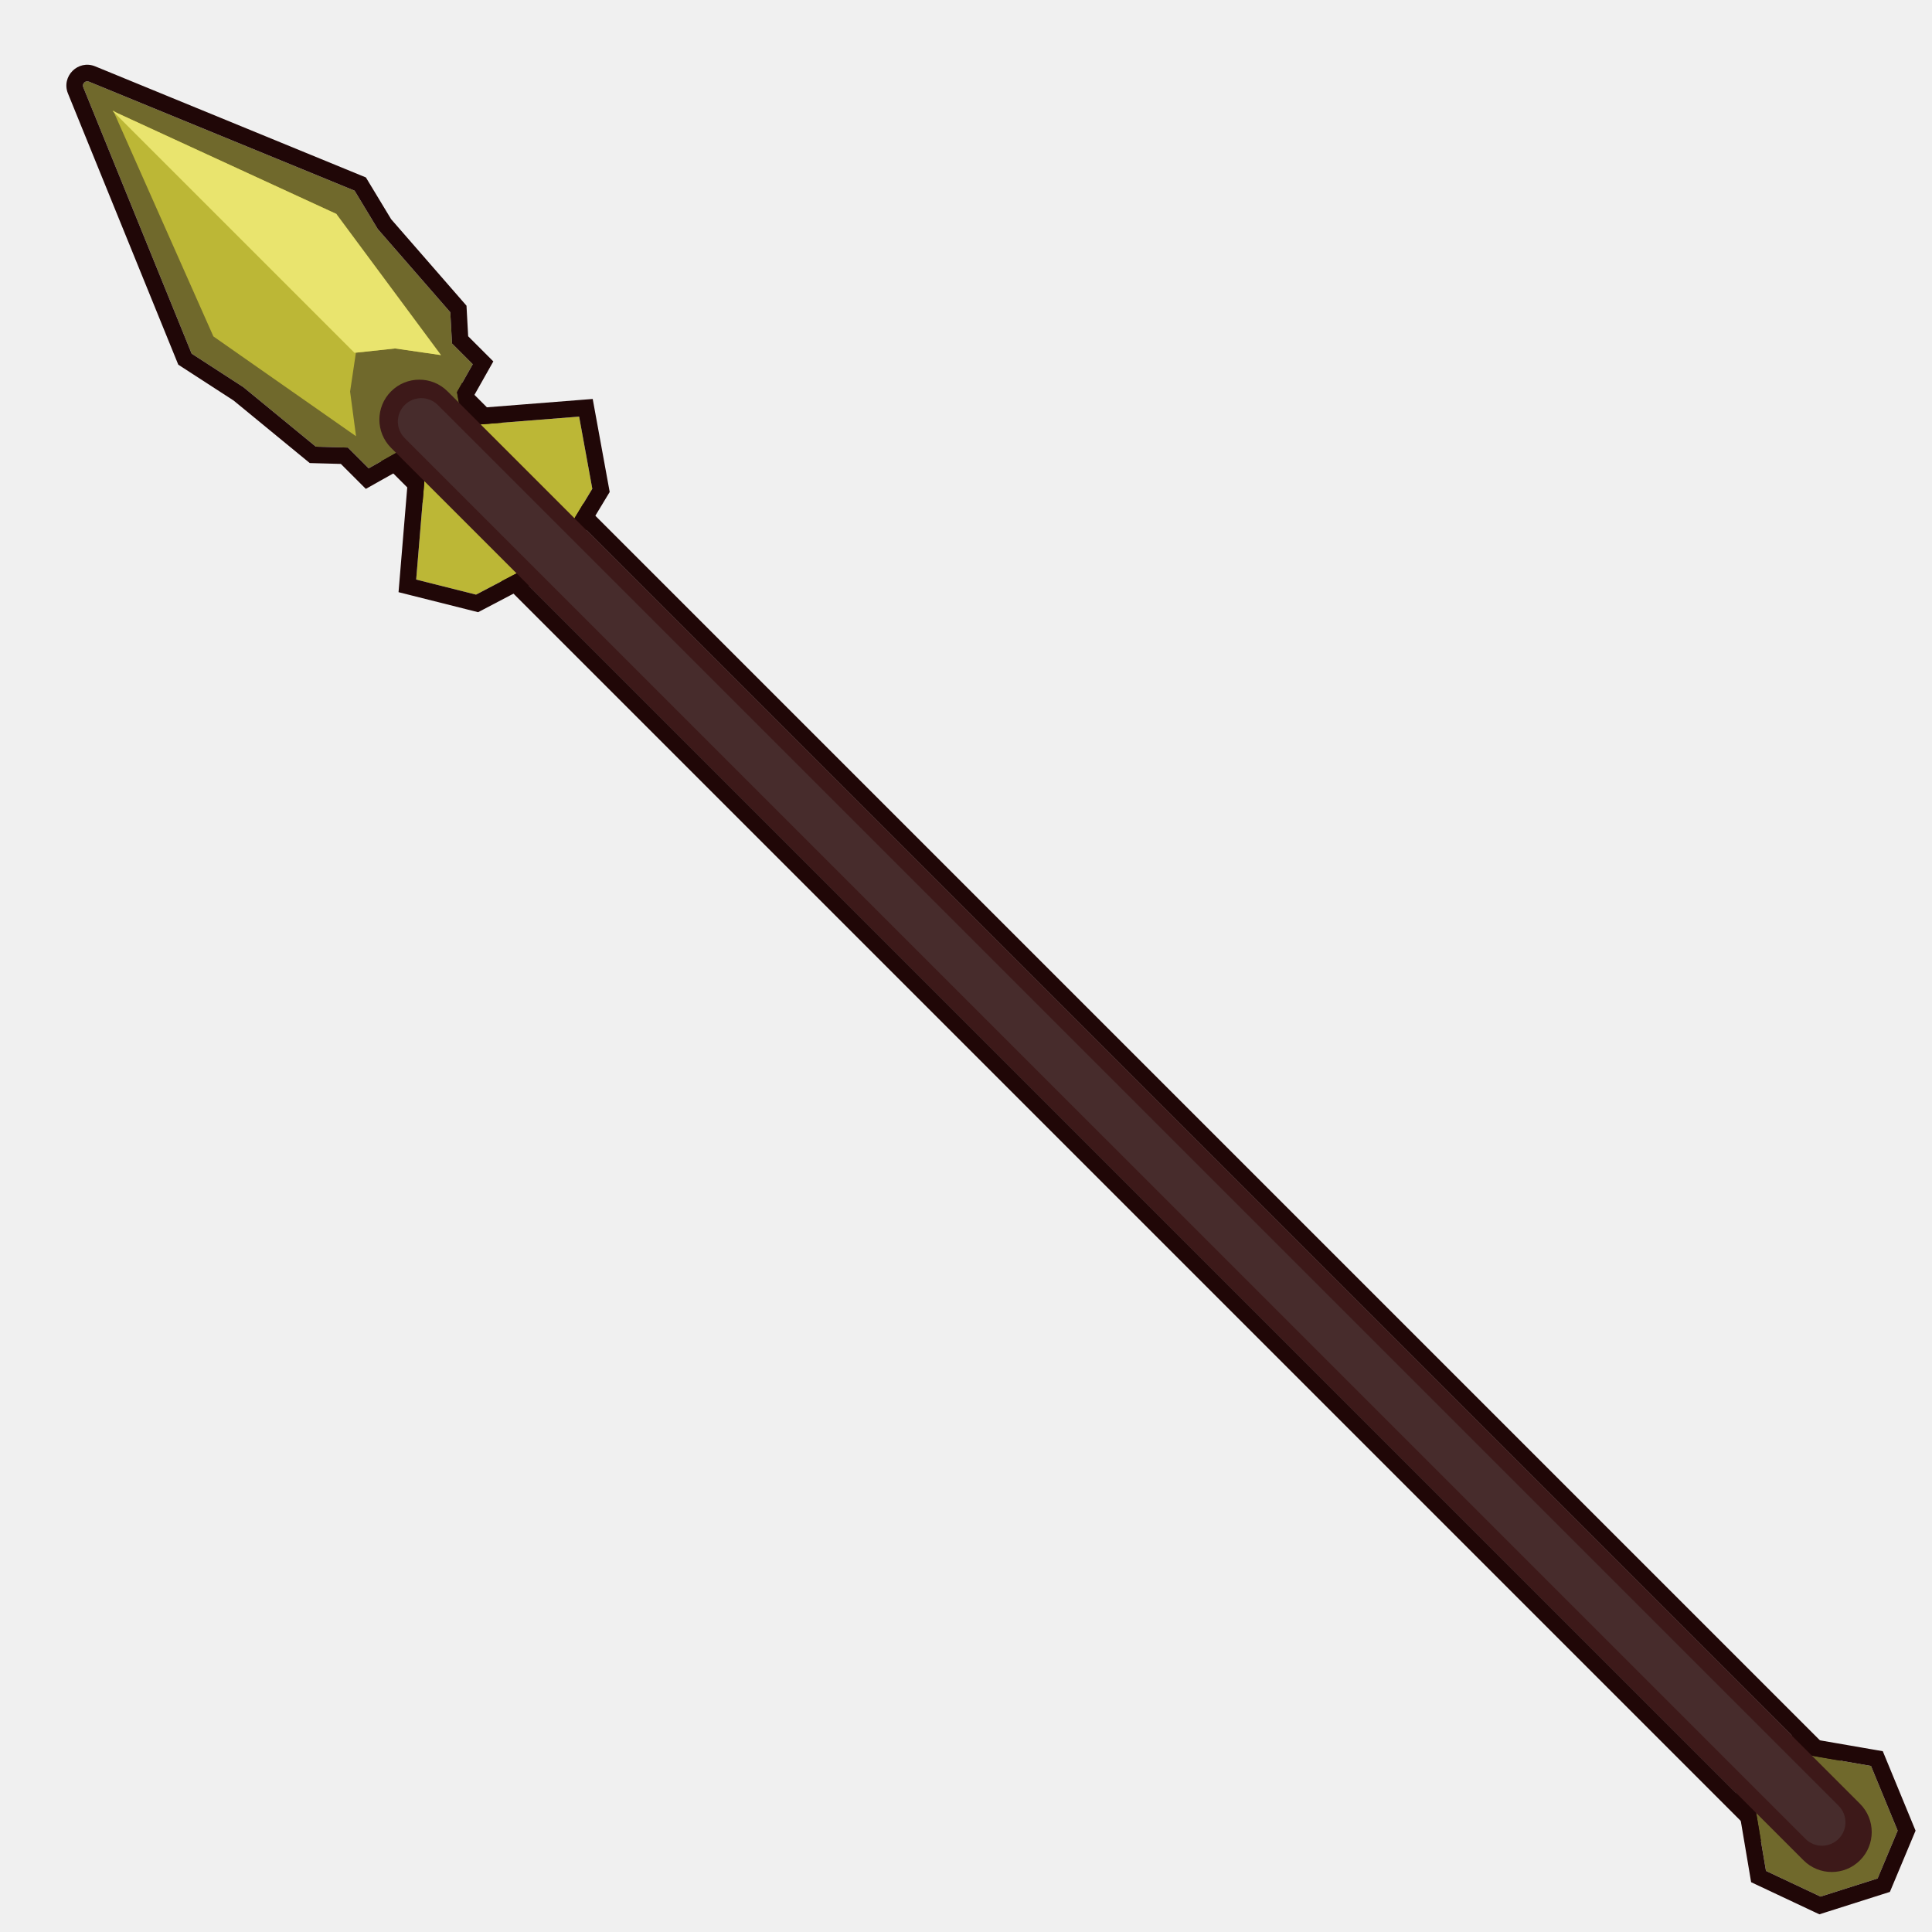
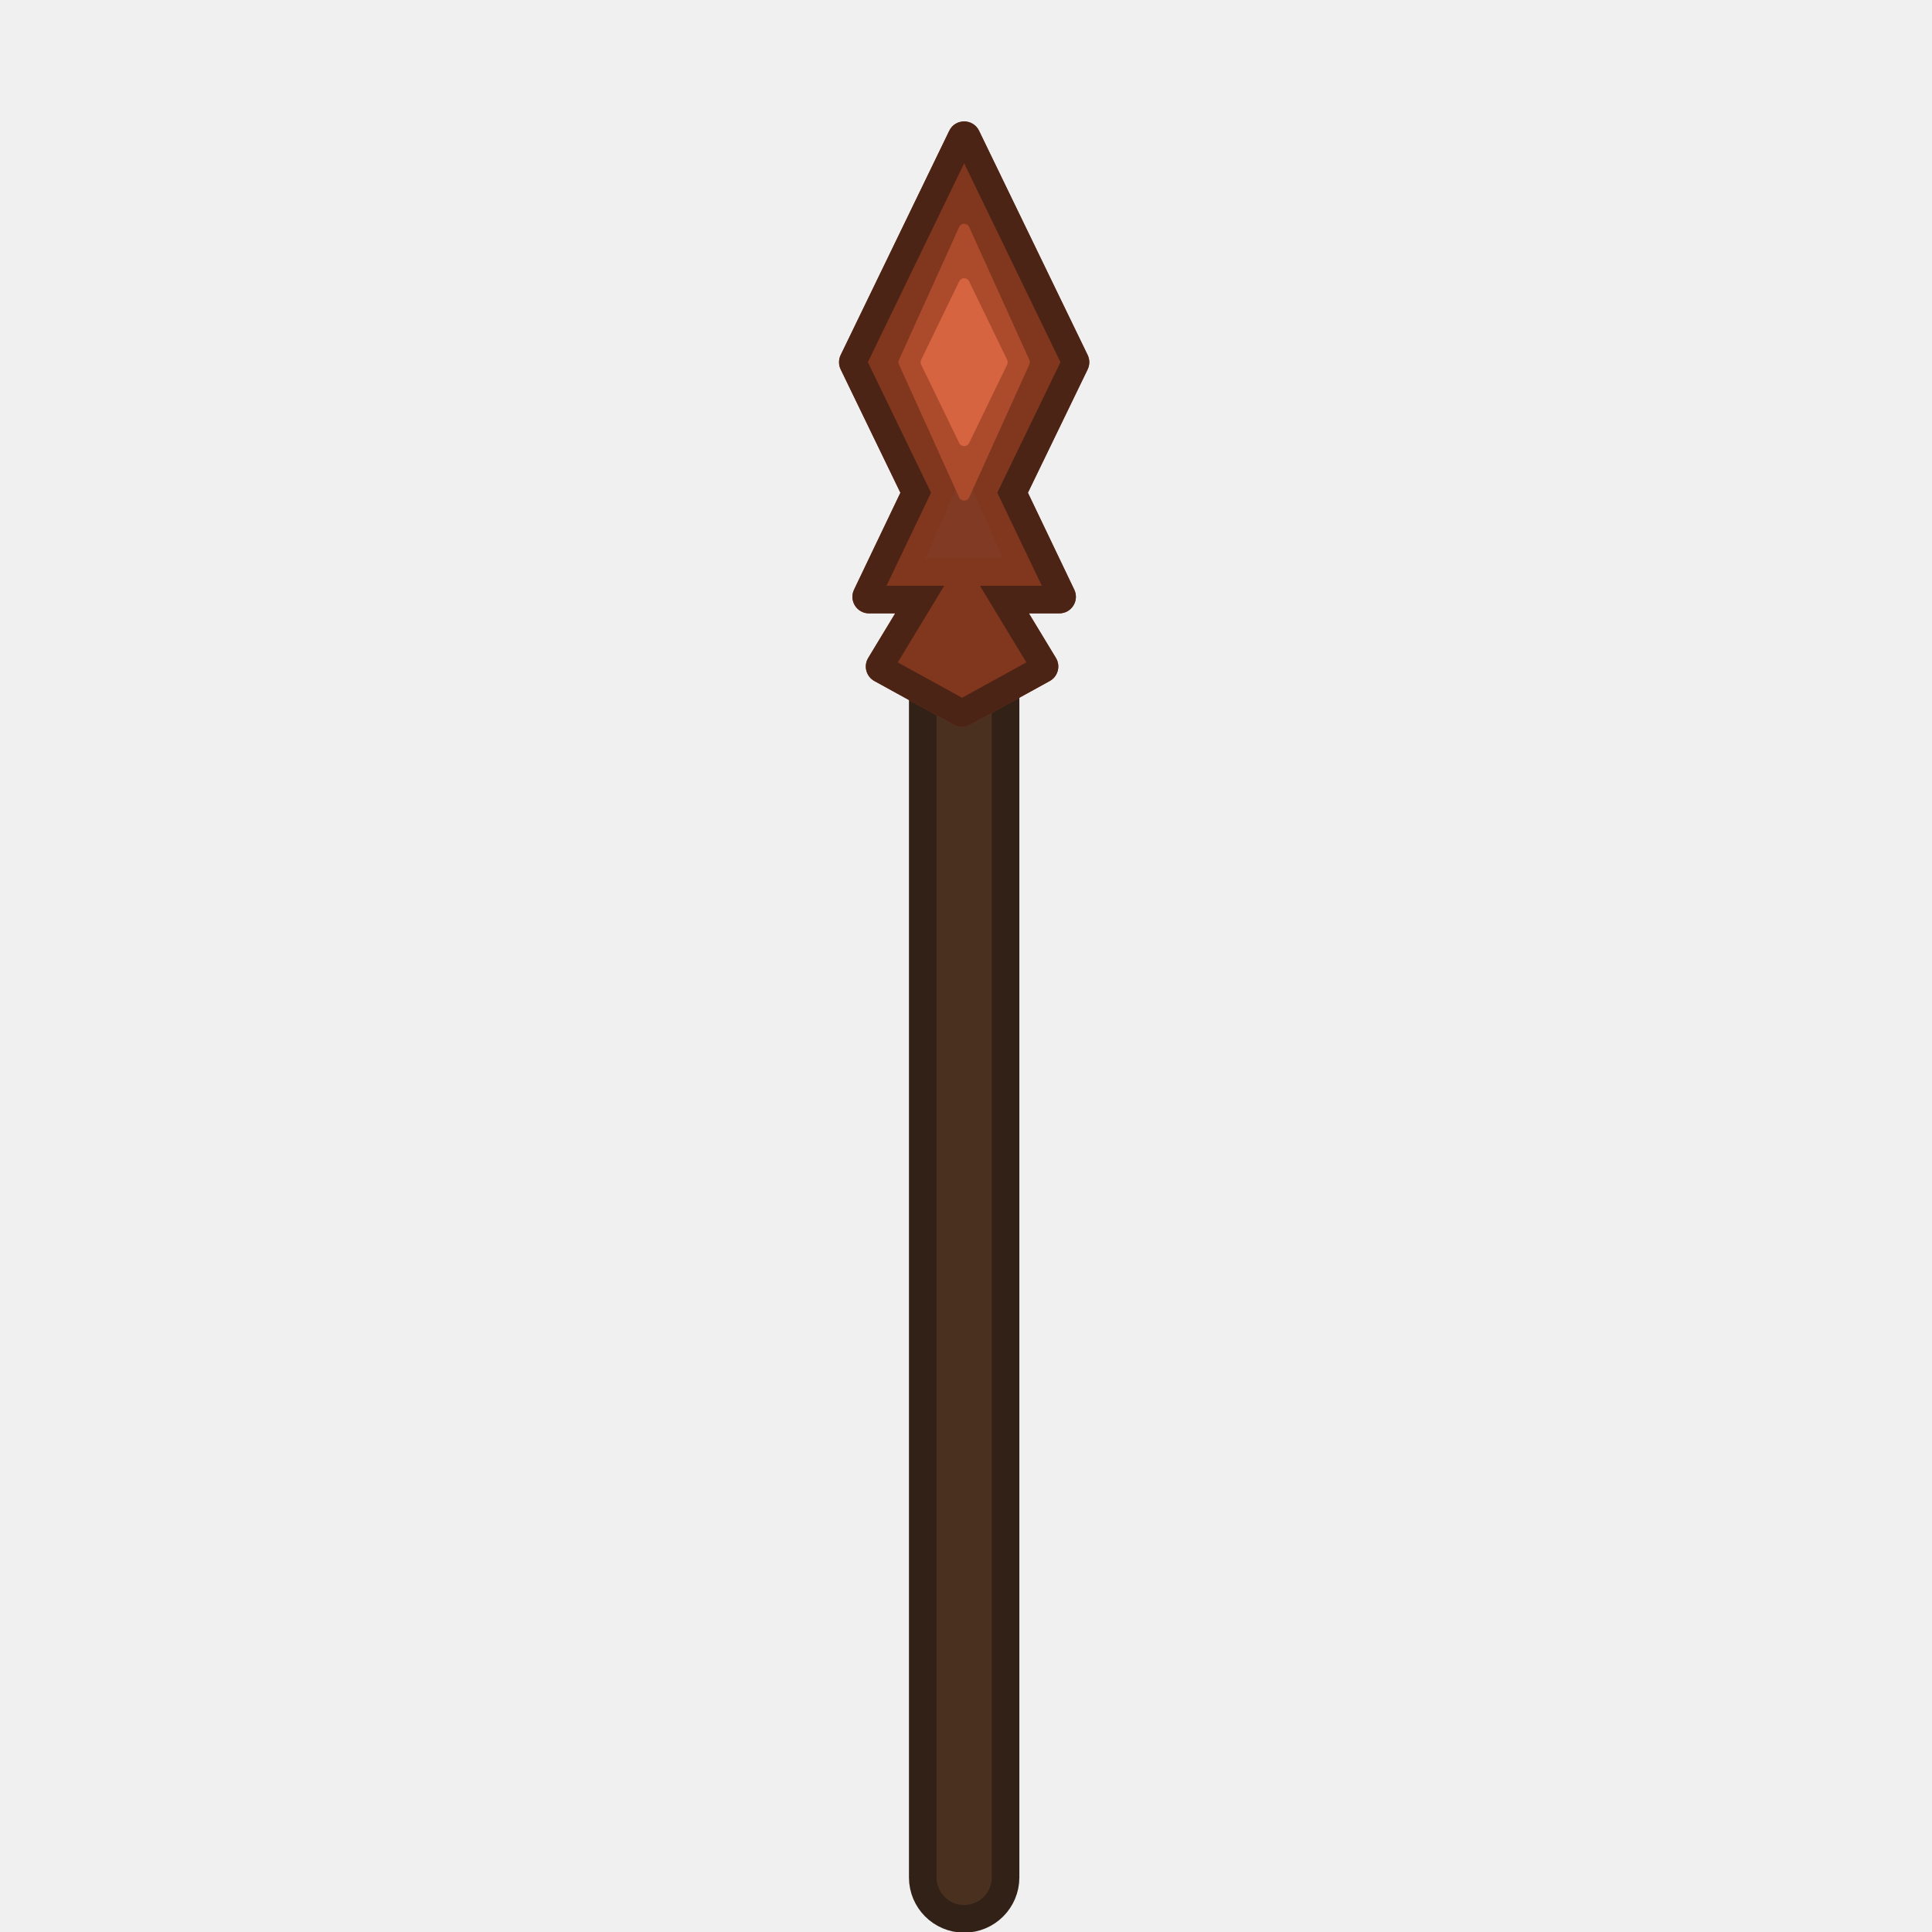
- <svg xmlns="http://www.w3.org/2000/svg" width="501" height="501" viewBox="0 0 501 501" fill="none">
-   <g clip-path="url(#clip0_147_61)">
-     <mask id="path-1-outside-1_147_61" maskUnits="userSpaceOnUse" x="84.995" y="84.871" width="410.829" height="410.829" fill="black">
-       <rect fill="white" x="84.995" y="84.871" width="410.829" height="410.829" />
-       <path d="M113.059 98.482C109.557 94.98 103.878 94.98 100.376 98.482L98.408 100.45C94.906 103.952 94.906 109.631 98.408 113.133L467.657 482.382C471.159 485.884 476.838 485.884 480.34 482.382L482.308 480.414C485.81 476.912 485.81 471.234 482.308 467.731L113.059 98.482Z" />
+ <svg xmlns="http://www.w3.org/2000/svg" width="350" height="350" viewBox="0 0 350 350" fill="none">
+   <g clip-path="url(#clip0_1236_9)">
+     <path d="M174.667 85.616C178.809 85.616 182.167 88.974 182.167 93.116V340.116C182.167 344.258 178.809 347.616 174.667 347.616C170.525 347.616 167.167 344.258 167.167 340.116V93.116C167.167 88.974 170.525 85.616 174.667 85.616Z" fill="#4A301F" stroke="#322116" stroke-width="5" />
+     <mask id="path-2-inside-1_1236_9" fill="white">
+       <path d="M171.967 23.692C173.06 21.436 176.274 21.436 177.367 23.692L197.034 64.309C197.434 65.134 197.434 66.098 197.034 66.924L186.216 89.264L194.613 106.821C195.566 108.812 194.113 111.116 191.906 111.116H186.397L191.287 119.191C192.17 120.65 191.661 122.552 190.167 123.374L175.733 131.319C174.833 131.815 173.741 131.815 172.84 131.319L158.405 123.374C156.911 122.552 156.403 120.65 157.286 119.191L162.176 111.116H157.427C155.22 111.116 153.768 108.812 154.721 106.821L163.117 89.264L152.3 66.924C151.9 66.098 151.9 65.134 152.3 64.309L171.967 23.692Z" />
    </mask>
-     <path d="M113.059 98.482C109.557 94.98 103.878 94.98 100.376 98.482L98.408 100.45C94.906 103.952 94.906 109.631 98.408 113.133L467.657 482.382C471.159 485.884 476.838 485.884 480.34 482.382L482.308 480.414C485.81 476.912 485.81 471.234 482.308 467.731L113.059 98.482Z" fill="#2F0A0A" />
-     <path d="M482.308 467.731L479.277 470.762L482.308 467.731ZM113.059 98.482L116.09 95.451L113.059 98.482ZM97.344 95.451L95.377 97.418L101.439 103.481L103.407 101.513L97.344 95.451ZM95.377 116.164L464.626 485.413L470.688 479.351L101.439 110.102L95.377 116.164ZM483.371 485.413L485.339 483.446L479.277 477.383L477.309 479.351L483.371 485.413ZM485.339 464.7L116.09 95.451L110.028 101.513L479.277 470.762L485.339 464.7ZM485.339 483.446C490.516 478.269 490.516 469.876 485.339 464.7L479.277 470.762C481.105 472.591 481.105 475.555 479.277 477.383L485.339 483.446ZM464.626 485.413C469.802 490.59 478.195 490.59 483.371 485.413L477.309 479.351C475.481 481.179 472.516 481.179 470.688 479.351L464.626 485.413ZM95.377 97.418C90.2 102.595 90.2 110.988 95.377 116.164L101.439 110.102C99.611 108.274 99.611 105.309 101.439 103.481L95.377 97.418ZM103.407 101.513C105.235 99.685 108.199 99.685 110.028 101.513L116.09 95.451C110.914 90.275 102.521 90.275 97.344 95.451L103.407 101.513Z" fill="#200707" mask="url(#path-1-outside-1_147_61)" />
-     <mask id="path-3-outside-2_147_61" maskUnits="userSpaceOnUse" x="-6.447" y="-6.867" width="158.392" height="158.392" fill="black">
-       <rect fill="white" x="-6.447" y="-6.867" width="158.392" height="158.392" />
-       <path fill-rule="evenodd" clip-rule="evenodd" d="M91.948 49.443L23.055 21.172C22.138 20.796 21.221 21.709 21.595 22.627L49.692 91.698L63.104 100.392L81.911 115.835L90.217 116.063L95.599 121.445L102.794 117.402L121.872 120.432L118.508 101.688L122.593 94.451L117.211 89.069L116.77 80.976L97.951 59.377L91.948 49.443Z" />
-     </mask>
-     <path fill-rule="evenodd" clip-rule="evenodd" d="M91.948 49.443L23.055 21.172C22.138 20.796 21.221 21.709 21.595 22.627L49.692 91.698L63.104 100.392L81.911 115.835L90.217 116.063L95.599 121.445L102.794 117.402L121.872 120.432L118.508 101.688L122.593 94.451L117.211 89.069L116.77 80.976L97.951 59.377L91.948 49.443Z" fill="#70692C" />
-     <path d="M23.055 21.172L21.427 25.138L21.427 25.138L23.055 21.172ZM91.948 49.443L95.617 47.226L94.885 46.014L93.576 45.477L91.948 49.443ZM21.595 22.627L17.624 24.242L17.624 24.242L21.595 22.627ZM49.692 91.698L45.721 93.314L46.229 94.562L47.361 95.296L49.692 91.698ZM63.104 100.392L65.824 97.079L65.638 96.926L65.435 96.794L63.104 100.392ZM81.911 115.835L79.191 119.148L80.325 120.079L81.793 120.12L81.911 115.835ZM90.217 116.063L93.248 113.032L92.041 111.825L90.335 111.778L90.217 116.063ZM95.599 121.445L92.568 124.476L94.866 126.775L97.699 125.182L95.599 121.445ZM102.794 117.402L103.466 113.168L101.993 112.934L100.693 113.665L102.794 117.402ZM121.872 120.432L121.2 124.666L127.158 125.612L126.092 119.674L121.872 120.432ZM118.508 101.688L114.775 99.58L114.016 100.925L114.288 102.445L118.508 101.688ZM122.593 94.451L126.326 96.558L127.927 93.722L125.624 91.42L122.593 94.451ZM117.211 89.069L112.931 89.302L113.02 90.94L114.18 92.1L117.211 89.069ZM116.77 80.976L121.05 80.742L120.97 79.271L120.002 78.159L116.77 80.976ZM97.951 59.377L94.282 61.594L94.474 61.913L94.719 62.194L97.951 59.377ZM21.427 25.138L90.321 53.408L93.576 45.477L24.682 17.206L21.427 25.138ZM25.566 21.012C26.624 23.613 24.026 26.204 21.427 25.138L24.682 17.206C20.251 15.387 15.819 19.806 17.624 24.242L25.566 21.012ZM53.663 90.083L25.566 21.012L17.624 24.242L45.721 93.314L53.663 90.083ZM65.435 96.794L52.024 88.101L47.361 95.296L60.772 103.989L65.435 96.794ZM84.631 112.522L65.824 97.079L60.383 103.705L79.191 119.148L84.631 112.522ZM90.335 111.778L82.029 111.549L81.793 120.12L90.099 120.349L90.335 111.778ZM98.63 118.414L93.248 113.032L87.186 119.095L92.568 124.476L98.63 118.414ZM100.693 113.665L93.499 117.708L97.699 125.182L104.894 121.139L100.693 113.665ZM122.545 116.198L103.466 113.168L102.121 121.636L121.2 124.666L122.545 116.198ZM114.288 102.445L117.653 121.189L126.092 119.674L122.727 100.93L114.288 102.445ZM118.86 92.344L114.775 99.58L122.241 103.795L126.326 96.558L118.86 92.344ZM114.18 92.1L119.562 97.482L125.624 91.42L120.243 86.038L114.18 92.1ZM112.49 81.209L112.931 89.302L121.492 88.835L121.05 80.742L112.49 81.209ZM94.719 62.194L113.538 83.792L120.002 78.159L101.183 56.561L94.719 62.194ZM88.279 51.66L94.282 61.594L101.62 57.16L95.617 47.226L88.279 51.66Z" fill="#200707" mask="url(#path-3-outside-2_147_61)" />
-     <mask id="path-5-outside-3_147_61" maskUnits="userSpaceOnUse" x="82.428" y="82.371" width="89.803" height="89.803" fill="black">
-       <rect fill="white" x="82.428" y="82.371" width="89.803" height="89.803" />
-       <path d="M112.125 111.035L150.177 108.034L153.596 126.752L143.301 143.778L123.447 154.196L107.922 150.29L111.099 112.057C111.145 111.511 111.579 111.078 112.125 111.035Z" />
-     </mask>
-     <path d="M112.125 111.035L150.177 108.034L153.596 126.752L143.301 143.778L123.447 154.196L107.922 150.29L111.099 112.057C111.145 111.511 111.579 111.078 112.125 111.035Z" fill="#BCB736" />
-     <path d="M150.177 108.034L154.394 107.264L153.699 103.456L149.84 103.761L150.177 108.034ZM112.125 111.035L111.788 106.761L112.125 111.035ZM111.099 112.057L115.371 112.412L115.371 112.412L111.099 112.057ZM107.922 150.29L103.649 149.935L103.348 153.56L106.876 154.447L107.922 150.29ZM143.301 143.778L145.293 147.574L146.351 147.019L146.969 145.996L143.301 143.778ZM153.596 126.752L157.264 128.97L158.105 127.58L157.813 125.982L153.596 126.752ZM123.447 154.196L122.401 158.353L123.989 158.753L125.439 157.992L123.447 154.196ZM149.84 103.761L111.788 106.761L112.462 115.308L150.514 112.308L149.84 103.761ZM106.827 111.702L103.649 149.935L112.194 150.645L115.371 112.412L106.827 111.702ZM146.969 145.996L157.264 128.97L149.928 124.534L139.633 141.56L146.969 145.996ZM157.813 125.982L154.394 107.264L145.96 108.804L149.379 127.522L157.813 125.982ZM106.876 154.447L122.401 158.353L124.493 150.039L108.967 146.133L106.876 154.447ZM125.439 157.992L145.293 147.574L141.309 139.982L121.455 150.4L125.439 157.992ZM111.788 106.761C109.147 106.97 107.047 109.061 106.827 111.702L115.371 112.412C115.243 113.96 114.011 115.186 112.462 115.308L111.788 106.761Z" fill="#200707" mask="url(#path-5-outside-3_147_61)" />
-     <mask id="path-7-outside-4_147_61" maskUnits="userSpaceOnUse" x="432.231" y="431.865" width="75.66" height="75.66" fill="black">
-       <rect fill="white" x="432.231" y="431.865" width="75.66" height="75.66" />
-       <path d="M453.951 452.534L485.176 457.937L492.095 474.713L486.896 487.117L472.094 491.819L457.951 485.162L452.658 453.822C452.53 453.062 453.191 452.403 453.951 452.534Z" />
-     </mask>
-     <path d="M453.951 452.534L485.176 457.937L492.095 474.713L486.896 487.117L472.094 491.819L457.951 485.162L452.658 453.822C452.53 453.062 453.191 452.403 453.951 452.534Z" fill="#70692C" />
-     <path d="M485.176 457.937L489.139 456.303L488.237 454.116L485.907 453.713L485.176 457.937ZM453.951 452.534L453.22 456.758L453.22 456.758L453.951 452.534ZM452.658 453.822L448.431 454.536L448.431 454.536L452.658 453.822ZM457.951 485.162L453.724 485.876L454.097 488.087L456.125 489.041L457.951 485.162ZM486.896 487.117L488.194 491.202L490.083 490.602L490.849 488.774L486.896 487.117ZM492.095 474.713L496.048 476.37L496.738 474.726L496.058 473.079L492.095 474.713ZM472.094 491.819L470.268 495.698L471.789 496.413L473.392 495.904L472.094 491.819ZM485.907 453.713L454.682 448.31L453.22 456.758L484.445 462.161L485.907 453.713ZM448.431 454.536L453.724 485.876L462.178 484.449L456.885 453.108L448.431 454.536ZM490.849 488.774L496.048 476.37L488.141 473.056L482.942 485.46L490.849 488.774ZM496.058 473.079L489.139 456.303L481.213 459.572L488.132 476.348L496.058 473.079ZM456.125 489.041L470.268 495.698L473.919 487.94L459.776 481.284L456.125 489.041ZM473.392 495.904L488.194 491.202L485.598 483.031L470.796 487.733L473.392 495.904ZM454.682 448.31C451.009 447.675 447.811 450.86 448.431 454.536L456.885 453.108C457.249 455.263 455.374 457.131 453.22 456.758L454.682 448.31Z" fill="#200707" mask="url(#path-7-outside-4_147_61)" />
-     <path fill-rule="evenodd" clip-rule="evenodd" d="M92.231 91.461L92.274 91.57L90.784 101.546L92.327 113.122L55.333 87.234L29.534 29.103L29.18 28.75L29.428 28.863L29.317 28.613L30.363 29.294L87.23 55.477L94.572 81.029L114.372 92.088L102.462 90.362L92.231 91.461Z" fill="#BCB736" />
-     <path d="M91.925 91.493L29.181 28.75L87.231 55.477L114.372 92.088L102.462 90.362L91.925 91.493Z" fill="#E9E46E" />
-     <rect width="20.719" height="538.705" rx="10.36" transform="matrix(-0.707107 0.707107 0.707107 0.707107 108.738 94.1614)" fill="#3D1919" />
-     <rect width="12.146" height="525.844" rx="6.073" transform="matrix(-0.707107 0.707107 0.707107 0.707107 109.243 100.729)" fill="#472C2C" />
+     <path d="M171.967 23.692C173.06 21.436 176.274 21.436 177.367 23.692L197.034 64.309C197.434 65.134 197.434 66.098 197.034 66.924L186.216 89.264L194.613 106.821C195.566 108.812 194.113 111.116 191.906 111.116H186.397L191.287 119.191C192.17 120.65 191.661 122.552 190.167 123.374L175.733 131.319C174.833 131.815 173.741 131.815 172.84 131.319L158.405 123.374C156.911 122.552 156.403 120.65 157.286 119.191L162.176 111.116H157.427C155.22 111.116 153.768 108.812 154.721 106.821L163.117 89.264L152.3 66.924C151.9 66.098 151.9 65.134 152.3 64.309L171.967 23.692Z" fill="#81361E" />
+     <path d="M171.967 23.692L176.467 25.871L176.467 25.871L171.967 23.692ZM177.367 23.692L172.867 25.871L172.867 25.871L177.367 23.692ZM197.034 64.309L201.535 62.13L201.534 62.13L197.034 64.309ZM197.034 66.924L201.534 69.103L201.534 69.103L197.034 66.924ZM186.216 89.264L181.716 87.084L180.667 89.25L181.705 91.421L186.216 89.264ZM194.613 106.821L199.124 104.664L199.124 104.664L194.613 106.821ZM186.397 111.116V106.116H177.525L182.12 113.706L186.397 111.116ZM191.287 119.191L195.564 116.602L195.564 116.602L191.287 119.191ZM190.167 123.374L192.578 127.754L192.578 127.754L190.167 123.374ZM175.733 131.319L173.322 126.939L173.322 126.939L175.733 131.319ZM172.84 131.319L175.251 126.939L175.251 126.939L172.84 131.319ZM158.405 123.374L155.994 127.754L155.994 127.754L158.405 123.374ZM157.286 119.191L153.009 116.602H153.009L157.286 119.191ZM162.176 111.116L166.453 113.706L171.049 106.116H162.176V111.116ZM157.427 111.116L157.426 116.116H157.427V111.116ZM154.721 106.821L159.231 108.979L159.231 108.978L154.721 106.821ZM163.117 89.264L167.628 91.421L168.666 89.25L167.617 87.085L163.117 89.264ZM152.3 66.924L147.8 69.103L147.8 69.103L152.3 66.924ZM152.3 64.309L147.8 62.13L147.799 62.13L152.3 64.309ZM171.967 23.692L176.467 25.871C175.738 27.376 173.595 27.376 172.867 25.871L177.367 23.692L181.867 21.513C178.953 15.495 170.381 15.495 167.467 21.513L171.967 23.692ZM177.367 23.692L172.867 25.871L192.534 66.488L197.034 64.309L201.534 62.13L181.867 21.513L177.367 23.692ZM197.034 64.309L192.534 66.487C192.268 65.937 192.267 65.296 192.534 64.745L197.034 66.924L201.534 69.103C202.601 66.901 202.6 64.331 201.535 62.13L197.034 64.309ZM197.034 66.924L192.534 64.745L181.716 87.084L186.216 89.264L190.716 91.443L201.534 69.103L197.034 66.924ZM186.216 89.264L181.705 91.421L190.103 108.979L194.613 106.821L199.124 104.664L190.726 87.106L186.216 89.264ZM194.613 106.821L190.103 108.979C189.467 107.65 190.436 106.116 191.906 106.116V111.116V116.116C197.791 116.116 201.664 109.975 199.124 104.664L194.613 106.821ZM191.906 111.116V106.116H186.397V111.116V116.116H191.906V111.116ZM186.397 111.116L182.12 113.706L187.01 121.781L191.287 119.191L195.564 116.602L190.674 108.526L186.397 111.116ZM191.287 119.191L187.01 121.781C186.42 120.807 186.761 119.541 187.756 118.994L190.167 123.374L192.578 127.754C196.561 125.562 197.92 120.493 195.564 116.602L191.287 119.191ZM190.167 123.374L187.756 118.994L173.322 126.939L175.733 131.319L178.145 135.7L192.578 127.754L190.167 123.374ZM175.733 131.319L173.322 126.939C173.923 126.609 174.651 126.609 175.251 126.939L172.84 131.319L170.429 135.7C172.831 137.022 175.743 137.022 178.145 135.699L175.733 131.319ZM172.84 131.319L175.251 126.939L160.816 118.994L158.405 123.374L155.994 127.754L170.429 135.7L172.84 131.319ZM158.405 123.374L160.817 118.994C161.814 119.543 162.151 120.81 161.563 121.781L157.286 119.191L153.009 116.602C150.654 120.491 152.009 125.56 155.994 127.754L158.405 123.374ZM157.286 119.191L161.563 121.781L166.453 113.706L162.176 111.116L157.899 108.526L153.009 116.602L157.286 119.191ZM162.176 111.116V106.116H157.427V111.116V116.116H162.176V111.116ZM157.427 111.116L157.427 106.116C158.9 106.116 159.866 107.652 159.231 108.979L154.721 106.821L150.21 104.664C147.671 109.973 151.54 116.116 157.426 116.116L157.427 111.116ZM154.721 106.821L159.231 108.978L167.628 91.421L163.117 89.264L158.606 87.106L150.21 104.664L154.721 106.821ZM163.117 89.264L167.617 87.085L156.8 64.745L152.3 66.924L147.8 69.103L158.617 91.443L163.117 89.264ZM152.3 66.924L156.8 64.745C157.067 65.296 157.067 65.937 156.8 66.487L152.3 64.309L147.799 62.13C146.734 64.332 146.733 66.901 147.8 69.103L152.3 66.924ZM152.3 64.309L156.8 66.488L176.467 25.871L171.967 23.692L167.467 21.513L147.8 62.13L152.3 64.309Z" fill="#4C2416" mask="url(#path-2-inside-1_1236_9)" />
+     <path d="M174.667 85.116L181.667 101.116H167.667L174.667 85.116Z" fill="#813B24" />
+     <path d="M173.756 41.127C174.111 40.344 175.223 40.344 175.578 41.127L186.48 65.203C186.599 65.465 186.599 65.766 186.48 66.028L175.578 90.104C175.223 90.887 174.111 90.887 173.756 90.104L162.854 66.028C162.735 65.766 162.735 65.465 162.854 65.203L173.756 41.127Z" fill="#AB4B2B" />
+     <path d="M173.767 50.972C174.132 50.22 175.202 50.22 175.567 50.972L182.455 65.179C182.589 65.455 182.589 65.776 182.455 66.052L175.567 80.26C175.202 81.011 174.132 81.011 173.767 80.26L166.879 66.052C166.745 65.776 166.745 65.455 166.879 65.179L173.767 50.972Z" fill="#D66440" />
  </g>
  <defs>
-     <clipPath id="clip0_147_61">
-       <rect width="500" height="500" fill="white" transform="translate(0.625 0.375)" />
+     <clipPath id="clip0_1236_9">
+       <rect width="350" height="350" fill="white" />
    </clipPath>
  </defs>
</svg>
